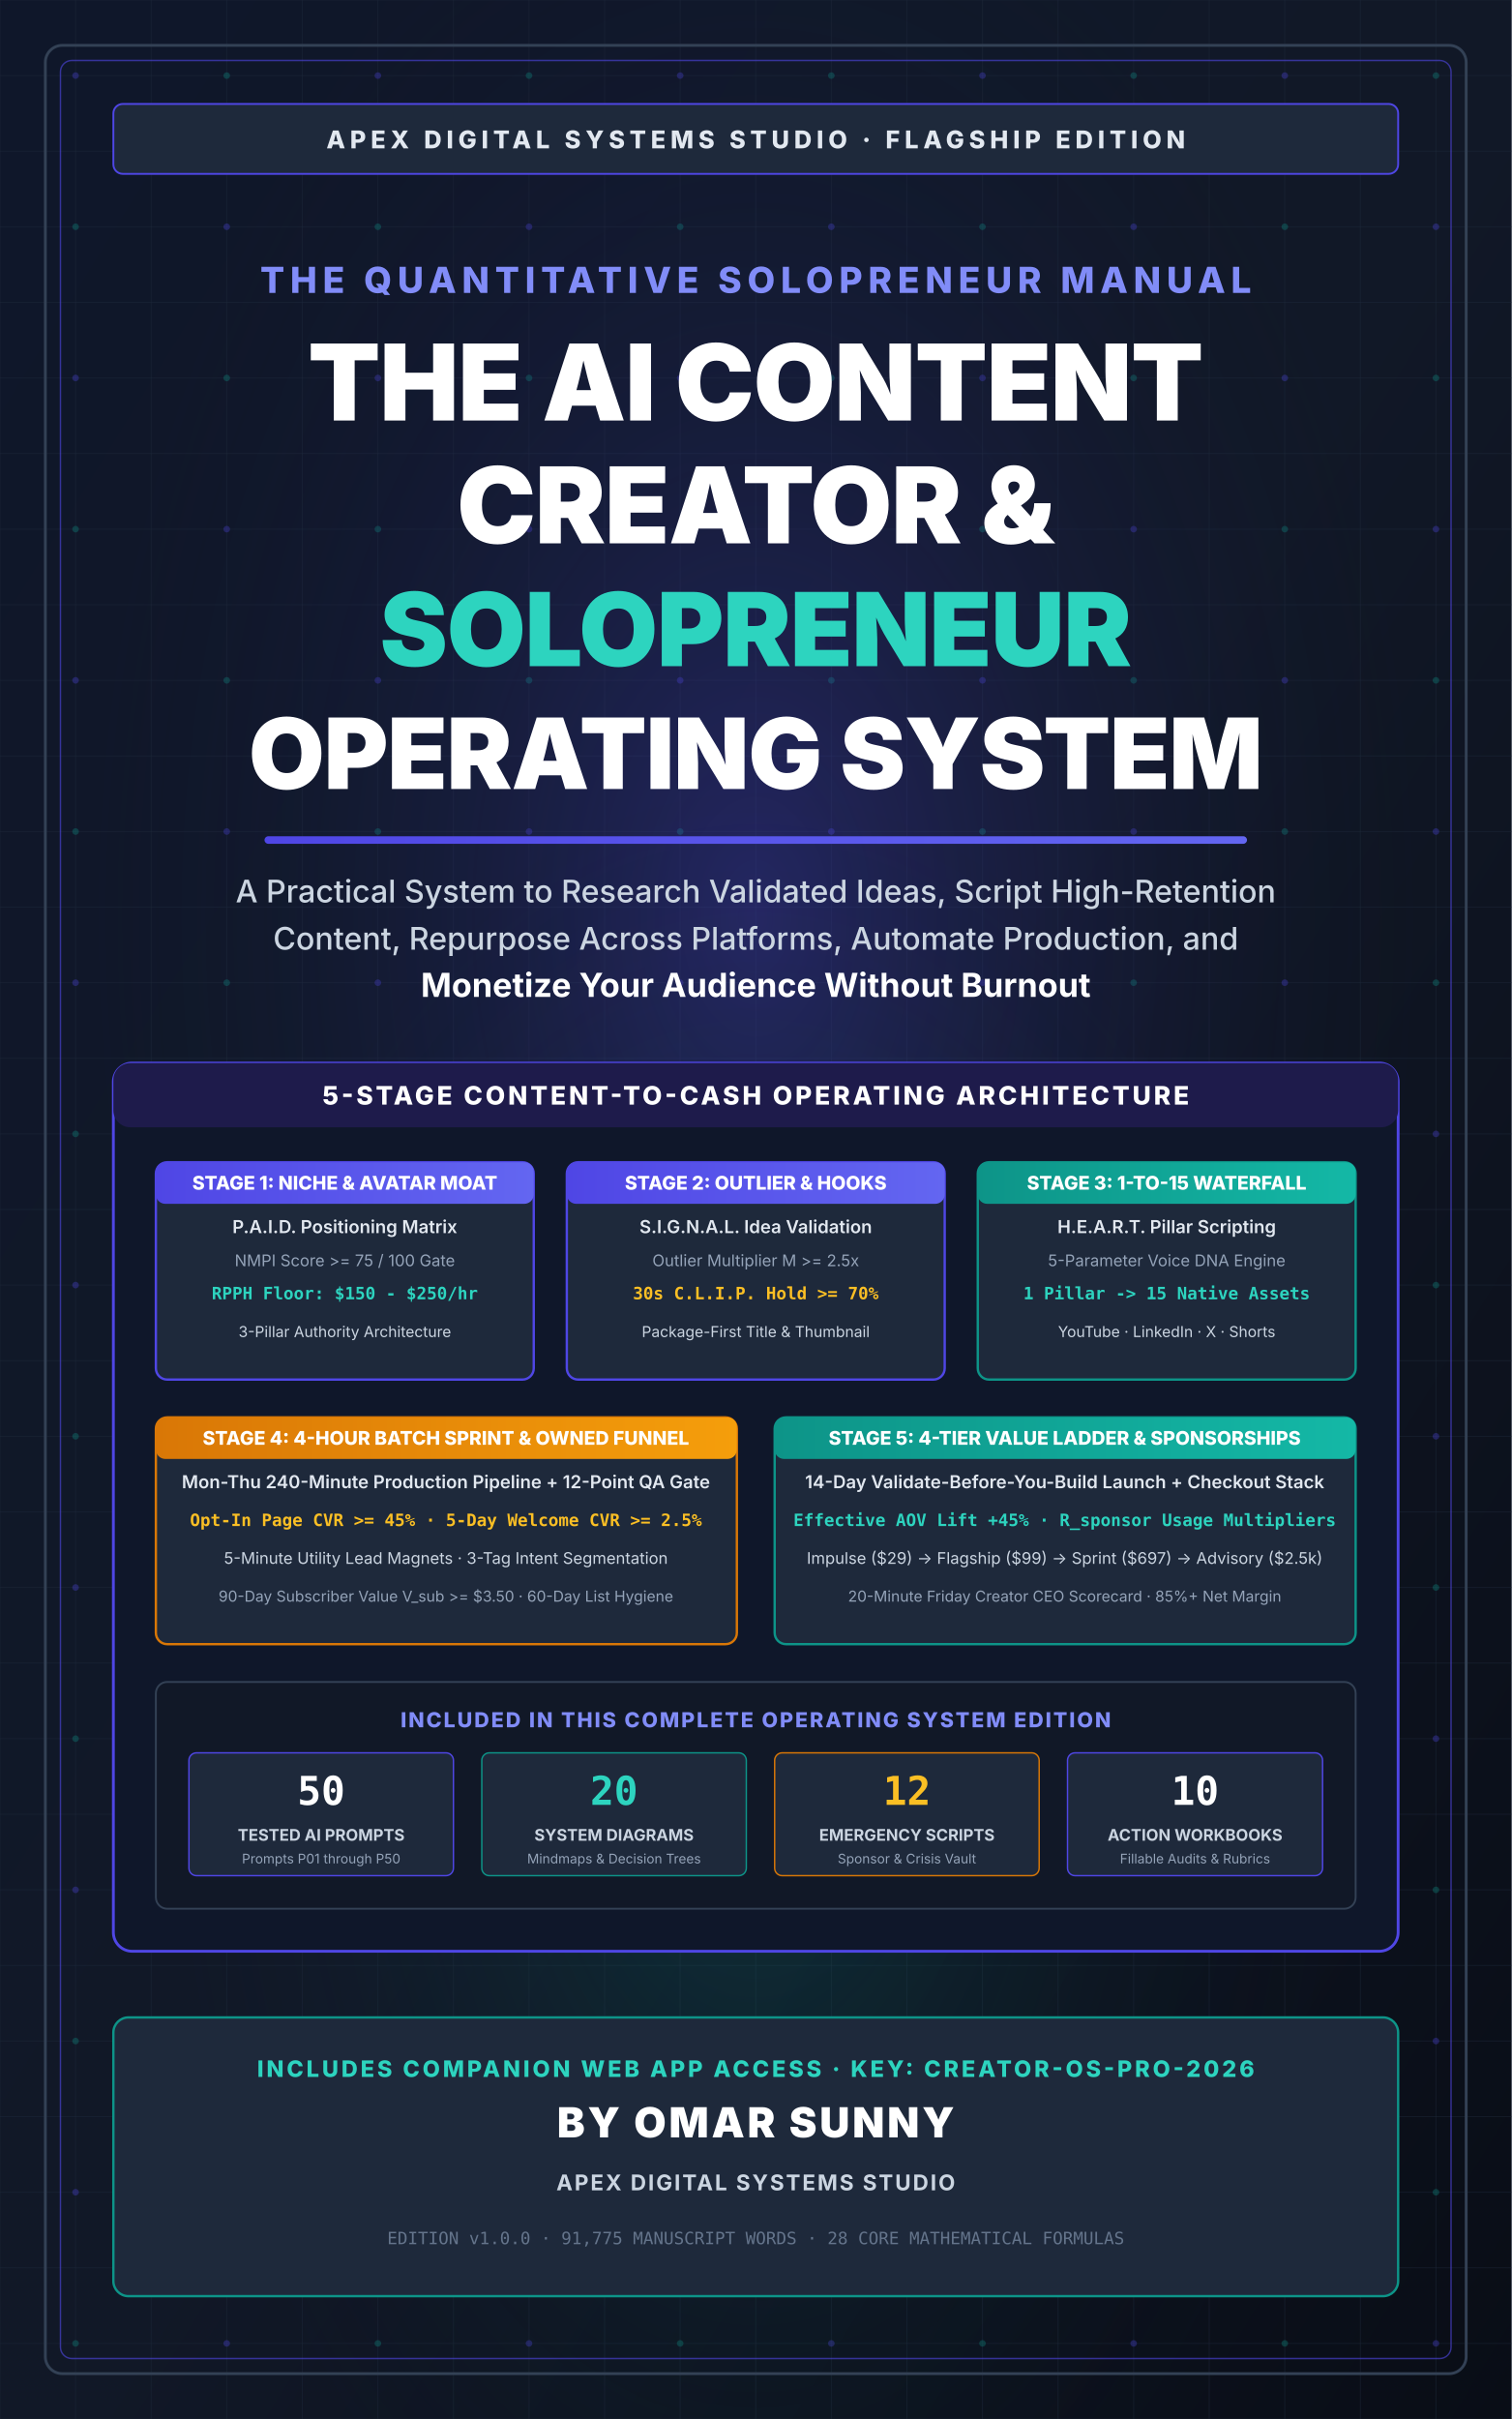
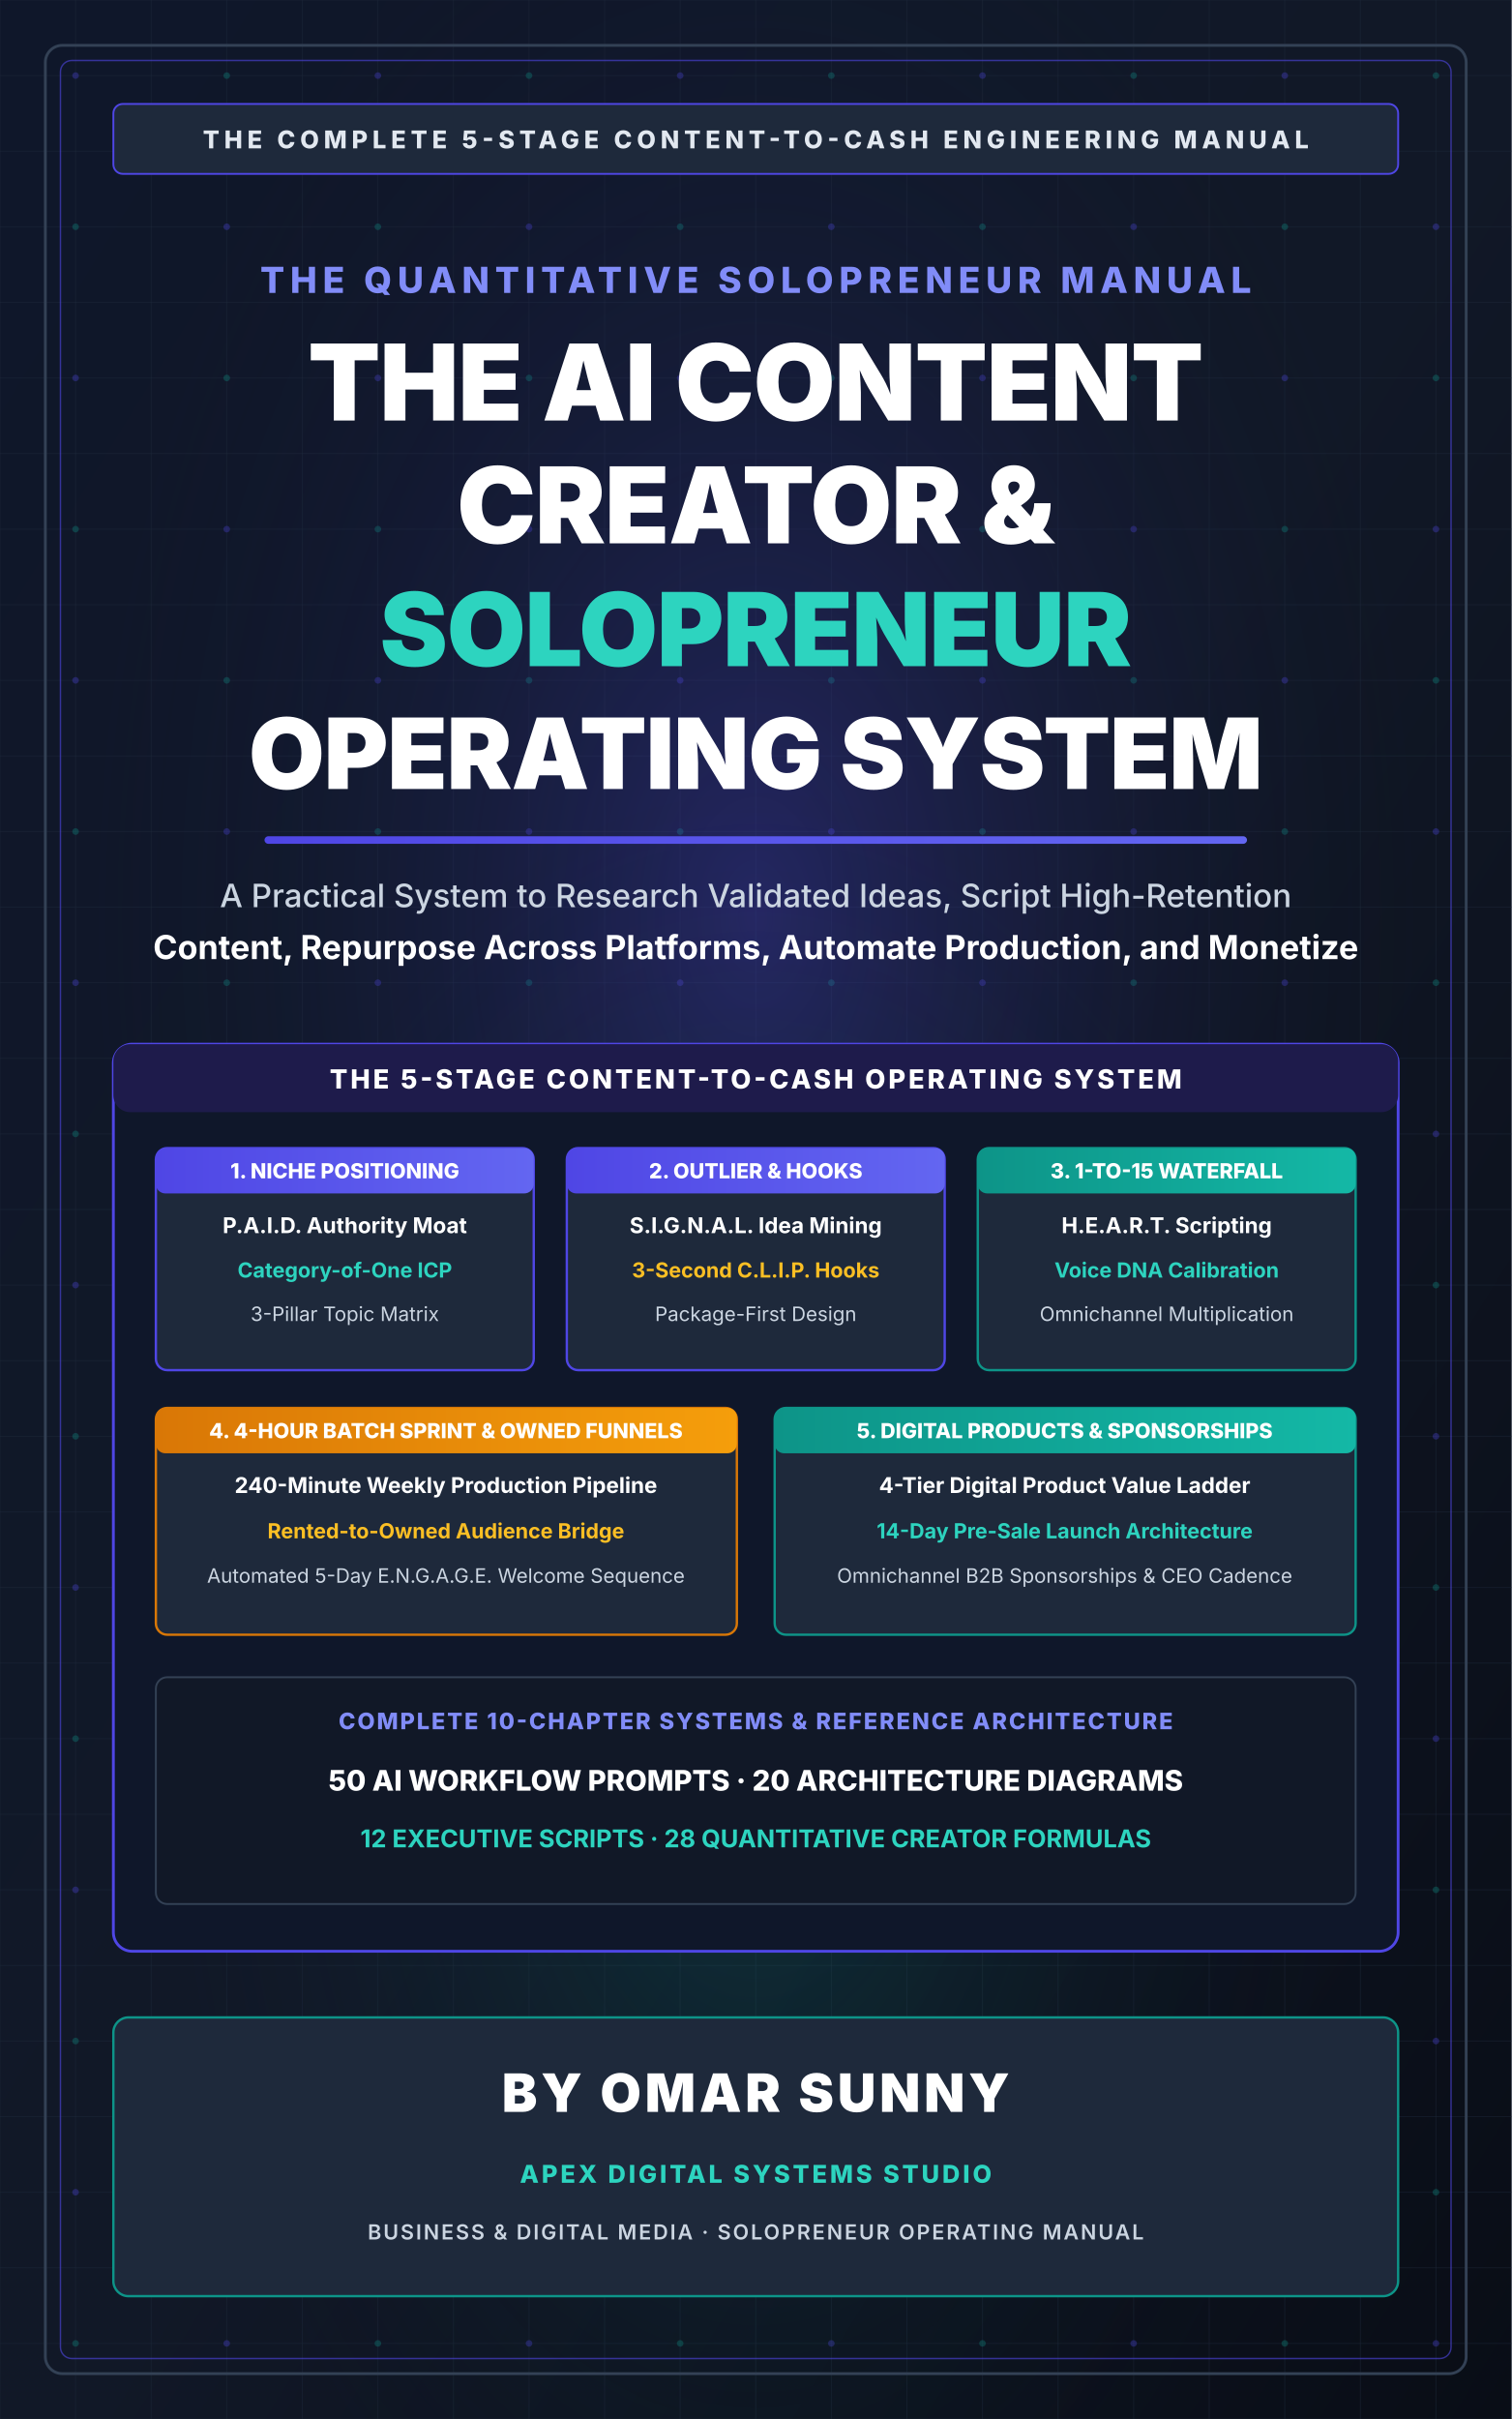
<svg xmlns="http://www.w3.org/2000/svg" viewBox="0 0 1600 2560" width="1600" height="2560" font-family="'Inter', 'Segoe UI', 'Noto Sans', sans-serif">
  <defs>
    <linearGradient id="bg-grad" x1="0%" y1="0%" x2="100%" y2="100%">
      <stop offset="0%" stop-color="#0F172A" />
      <stop offset="52%" stop-color="#111827" />
      <stop offset="100%" stop-color="#090D16" />
    </linearGradient>
    <linearGradient id="indigo-grad" x1="0%" y1="0%" x2="100%" y2="0%">
      <stop offset="0%" stop-color="#4F46E5" />
      <stop offset="100%" stop-color="#6366F1" />
    </linearGradient>
    <linearGradient id="teal-grad" x1="0%" y1="0%" x2="100%" y2="0%">
      <stop offset="0%" stop-color="#0D9488" />
      <stop offset="100%" stop-color="#14B8A6" />
    </linearGradient>
    <linearGradient id="amber-grad" x1="0%" y1="0%" x2="100%" y2="0%">
      <stop offset="0%" stop-color="#D97706" />
      <stop offset="100%" stop-color="#F59E0B" />
    </linearGradient>
    <radialGradient id="glow-indigo" cx="50%" cy="38%" r="45%">
      <stop offset="0%" stop-color="#4F46E5" stop-opacity="0.32" />
      <stop offset="100%" stop-color="#0F172A" stop-opacity="0" />
    </radialGradient>
    <radialGradient id="glow-teal" cx="50%" cy="72%" r="40%">
      <stop offset="0%" stop-color="#0D9488" stop-opacity="0.25" />
      <stop offset="100%" stop-color="#0F172A" stop-opacity="0" />
    </radialGradient>
  </defs>
  <rect x="0" y="0" width="1600" height="2560" fill="url(#bg-grad)" />
  <line x1="0" y1="0" x2="0" y2="2560" stroke="#1E293B" stroke-width="1" opacity="0.45" />
  <line x1="80" y1="0" x2="80" y2="2560" stroke="#1E293B" stroke-width="1" opacity="0.45" />
  <line x1="160" y1="0" x2="160" y2="2560" stroke="#1E293B" stroke-width="1" opacity="0.45" />
  <line x1="240" y1="0" x2="240" y2="2560" stroke="#1E293B" stroke-width="1" opacity="0.45" />
  <line x1="320" y1="0" x2="320" y2="2560" stroke="#1E293B" stroke-width="1" opacity="0.45" />
  <line x1="400" y1="0" x2="400" y2="2560" stroke="#1E293B" stroke-width="1" opacity="0.45" />
  <line x1="480" y1="0" x2="480" y2="2560" stroke="#1E293B" stroke-width="1" opacity="0.45" />
  <line x1="560" y1="0" x2="560" y2="2560" stroke="#1E293B" stroke-width="1" opacity="0.45" />
  <line x1="640" y1="0" x2="640" y2="2560" stroke="#1E293B" stroke-width="1" opacity="0.45" />
  <line x1="720" y1="0" x2="720" y2="2560" stroke="#1E293B" stroke-width="1" opacity="0.45" />
  <line x1="800" y1="0" x2="800" y2="2560" stroke="#1E293B" stroke-width="1" opacity="0.45" />
  <line x1="880" y1="0" x2="880" y2="2560" stroke="#1E293B" stroke-width="1" opacity="0.45" />
  <line x1="960" y1="0" x2="960" y2="2560" stroke="#1E293B" stroke-width="1" opacity="0.45" />
  <line x1="1040" y1="0" x2="1040" y2="2560" stroke="#1E293B" stroke-width="1" opacity="0.45" />
  <line x1="1120" y1="0" x2="1120" y2="2560" stroke="#1E293B" stroke-width="1" opacity="0.45" />
  <line x1="1200" y1="0" x2="1200" y2="2560" stroke="#1E293B" stroke-width="1" opacity="0.45" />
  <line x1="1280" y1="0" x2="1280" y2="2560" stroke="#1E293B" stroke-width="1" opacity="0.45" />
  <line x1="1360" y1="0" x2="1360" y2="2560" stroke="#1E293B" stroke-width="1" opacity="0.45" />
  <line x1="1440" y1="0" x2="1440" y2="2560" stroke="#1E293B" stroke-width="1" opacity="0.45" />
  <line x1="1520" y1="0" x2="1520" y2="2560" stroke="#1E293B" stroke-width="1" opacity="0.45" />
  <line x1="1600" y1="0" x2="1600" y2="2560" stroke="#1E293B" stroke-width="1" opacity="0.45" />
  <line x1="0" y1="0" x2="1600" y2="0" stroke="#1E293B" stroke-width="1" opacity="0.45" />
  <line x1="0" y1="80" x2="1600" y2="80" stroke="#1E293B" stroke-width="1" opacity="0.45" />
  <line x1="0" y1="160" x2="1600" y2="160" stroke="#1E293B" stroke-width="1" opacity="0.45" />
  <line x1="0" y1="240" x2="1600" y2="240" stroke="#1E293B" stroke-width="1" opacity="0.45" />
  <line x1="0" y1="320" x2="1600" y2="320" stroke="#1E293B" stroke-width="1" opacity="0.45" />
  <line x1="0" y1="400" x2="1600" y2="400" stroke="#1E293B" stroke-width="1" opacity="0.45" />
  <line x1="0" y1="480" x2="1600" y2="480" stroke="#1E293B" stroke-width="1" opacity="0.45" />
  <line x1="0" y1="560" x2="1600" y2="560" stroke="#1E293B" stroke-width="1" opacity="0.45" />
  <line x1="0" y1="640" x2="1600" y2="640" stroke="#1E293B" stroke-width="1" opacity="0.45" />
  <line x1="0" y1="720" x2="1600" y2="720" stroke="#1E293B" stroke-width="1" opacity="0.45" />
  <line x1="0" y1="800" x2="1600" y2="800" stroke="#1E293B" stroke-width="1" opacity="0.45" />
  <line x1="0" y1="880" x2="1600" y2="880" stroke="#1E293B" stroke-width="1" opacity="0.45" />
  <line x1="0" y1="960" x2="1600" y2="960" stroke="#1E293B" stroke-width="1" opacity="0.45" />
  <line x1="0" y1="1040" x2="1600" y2="1040" stroke="#1E293B" stroke-width="1" opacity="0.45" />
  <line x1="0" y1="1120" x2="1600" y2="1120" stroke="#1E293B" stroke-width="1" opacity="0.45" />
  <line x1="0" y1="1200" x2="1600" y2="1200" stroke="#1E293B" stroke-width="1" opacity="0.45" />
  <line x1="0" y1="1280" x2="1600" y2="1280" stroke="#1E293B" stroke-width="1" opacity="0.45" />
  <line x1="0" y1="1360" x2="1600" y2="1360" stroke="#1E293B" stroke-width="1" opacity="0.45" />
  <line x1="0" y1="1440" x2="1600" y2="1440" stroke="#1E293B" stroke-width="1" opacity="0.45" />
  <line x1="0" y1="1520" x2="1600" y2="1520" stroke="#1E293B" stroke-width="1" opacity="0.45" />
  <line x1="0" y1="1600" x2="1600" y2="1600" stroke="#1E293B" stroke-width="1" opacity="0.45" />
  <line x1="0" y1="1680" x2="1600" y2="1680" stroke="#1E293B" stroke-width="1" opacity="0.45" />
  <line x1="0" y1="1760" x2="1600" y2="1760" stroke="#1E293B" stroke-width="1" opacity="0.45" />
  <line x1="0" y1="1840" x2="1600" y2="1840" stroke="#1E293B" stroke-width="1" opacity="0.45" />
  <line x1="0" y1="1920" x2="1600" y2="1920" stroke="#1E293B" stroke-width="1" opacity="0.45" />
  <line x1="0" y1="2000" x2="1600" y2="2000" stroke="#1E293B" stroke-width="1" opacity="0.45" />
  <line x1="0" y1="2080" x2="1600" y2="2080" stroke="#1E293B" stroke-width="1" opacity="0.45" />
  <line x1="0" y1="2160" x2="1600" y2="2160" stroke="#1E293B" stroke-width="1" opacity="0.45" />
  <line x1="0" y1="2240" x2="1600" y2="2240" stroke="#1E293B" stroke-width="1" opacity="0.45" />
  <line x1="0" y1="2320" x2="1600" y2="2320" stroke="#1E293B" stroke-width="1" opacity="0.45" />
  <line x1="0" y1="2400" x2="1600" y2="2400" stroke="#1E293B" stroke-width="1" opacity="0.45" />
  <line x1="0" y1="2480" x2="1600" y2="2480" stroke="#1E293B" stroke-width="1" opacity="0.45" />
  <line x1="0" y1="2560" x2="1600" y2="2560" stroke="#1E293B" stroke-width="1" opacity="0.45" />
  <circle cx="80" cy="80" r="3.5" fill="#4F46E5" opacity="0.32" />
  <circle cx="80" cy="240" r="3.5" fill="#0D9488" opacity="0.32" />
  <circle cx="80" cy="400" r="3.5" fill="#4F46E5" opacity="0.32" />
  <circle cx="80" cy="560" r="3.5" fill="#0D9488" opacity="0.32" />
  <circle cx="80" cy="720" r="3.5" fill="#4F46E5" opacity="0.32" />
  <circle cx="80" cy="880" r="3.5" fill="#0D9488" opacity="0.32" />
  <circle cx="80" cy="1040" r="3.5" fill="#4F46E5" opacity="0.32" />
  <circle cx="80" cy="1200" r="3.5" fill="#0D9488" opacity="0.32" />
  <circle cx="80" cy="1360" r="3.5" fill="#4F46E5" opacity="0.32" />
  <circle cx="80" cy="1520" r="3.5" fill="#0D9488" opacity="0.32" />
  <circle cx="80" cy="1680" r="3.5" fill="#4F46E5" opacity="0.32" />
  <circle cx="80" cy="1840" r="3.5" fill="#0D9488" opacity="0.32" />
  <circle cx="80" cy="2000" r="3.5" fill="#4F46E5" opacity="0.32" />
  <circle cx="80" cy="2160" r="3.5" fill="#0D9488" opacity="0.32" />
  <circle cx="80" cy="2320" r="3.5" fill="#4F46E5" opacity="0.32" />
  <circle cx="80" cy="2480" r="3.5" fill="#0D9488" opacity="0.32" />
  <circle cx="240" cy="80" r="3.5" fill="#0D9488" opacity="0.32" />
  <circle cx="240" cy="240" r="3.5" fill="#4F46E5" opacity="0.32" />
  <circle cx="240" cy="400" r="3.5" fill="#0D9488" opacity="0.32" />
  <circle cx="240" cy="560" r="3.5" fill="#4F46E5" opacity="0.32" />
  <circle cx="240" cy="720" r="3.5" fill="#0D9488" opacity="0.32" />
  <circle cx="240" cy="880" r="3.5" fill="#4F46E5" opacity="0.32" />
  <circle cx="240" cy="1040" r="3.5" fill="#0D9488" opacity="0.32" />
  <circle cx="240" cy="1200" r="3.5" fill="#4F46E5" opacity="0.32" />
  <circle cx="240" cy="1360" r="3.5" fill="#0D9488" opacity="0.32" />
  <circle cx="240" cy="1520" r="3.5" fill="#4F46E5" opacity="0.32" />
  <circle cx="240" cy="1680" r="3.5" fill="#0D9488" opacity="0.32" />
  <circle cx="240" cy="1840" r="3.5" fill="#4F46E5" opacity="0.32" />
  <circle cx="240" cy="2000" r="3.5" fill="#0D9488" opacity="0.32" />
  <circle cx="240" cy="2160" r="3.5" fill="#4F46E5" opacity="0.32" />
  <circle cx="240" cy="2320" r="3.5" fill="#0D9488" opacity="0.32" />
  <circle cx="240" cy="2480" r="3.5" fill="#4F46E5" opacity="0.32" />
  <circle cx="400" cy="80" r="3.5" fill="#4F46E5" opacity="0.32" />
  <circle cx="400" cy="240" r="3.5" fill="#0D9488" opacity="0.32" />
  <circle cx="400" cy="400" r="3.5" fill="#4F46E5" opacity="0.32" />
  <circle cx="400" cy="560" r="3.5" fill="#0D9488" opacity="0.32" />
  <circle cx="400" cy="720" r="3.5" fill="#4F46E5" opacity="0.32" />
  <circle cx="400" cy="880" r="3.5" fill="#0D9488" opacity="0.32" />
  <circle cx="400" cy="1040" r="3.5" fill="#4F46E5" opacity="0.32" />
  <circle cx="400" cy="1200" r="3.5" fill="#0D9488" opacity="0.32" />
  <circle cx="400" cy="1360" r="3.5" fill="#4F46E5" opacity="0.32" />
  <circle cx="400" cy="1520" r="3.5" fill="#0D9488" opacity="0.32" />
  <circle cx="400" cy="1680" r="3.5" fill="#4F46E5" opacity="0.32" />
  <circle cx="400" cy="1840" r="3.5" fill="#0D9488" opacity="0.32" />
  <circle cx="400" cy="2000" r="3.5" fill="#4F46E5" opacity="0.32" />
  <circle cx="400" cy="2160" r="3.5" fill="#0D9488" opacity="0.32" />
  <circle cx="400" cy="2320" r="3.5" fill="#4F46E5" opacity="0.32" />
  <circle cx="400" cy="2480" r="3.5" fill="#0D9488" opacity="0.32" />
  <circle cx="560" cy="80" r="3.5" fill="#0D9488" opacity="0.32" />
  <circle cx="560" cy="240" r="3.5" fill="#4F46E5" opacity="0.32" />
  <circle cx="560" cy="400" r="3.5" fill="#0D9488" opacity="0.32" />
  <circle cx="560" cy="560" r="3.5" fill="#4F46E5" opacity="0.32" />
  <circle cx="560" cy="720" r="3.5" fill="#0D9488" opacity="0.32" />
  <circle cx="560" cy="880" r="3.5" fill="#4F46E5" opacity="0.32" />
  <circle cx="560" cy="1040" r="3.5" fill="#0D9488" opacity="0.32" />
  <circle cx="560" cy="1200" r="3.5" fill="#4F46E5" opacity="0.32" />
  <circle cx="560" cy="1360" r="3.5" fill="#0D9488" opacity="0.32" />
  <circle cx="560" cy="1520" r="3.5" fill="#4F46E5" opacity="0.32" />
  <circle cx="560" cy="1680" r="3.5" fill="#0D9488" opacity="0.32" />
  <circle cx="560" cy="1840" r="3.5" fill="#4F46E5" opacity="0.32" />
  <circle cx="560" cy="2000" r="3.5" fill="#0D9488" opacity="0.32" />
  <circle cx="560" cy="2160" r="3.5" fill="#4F46E5" opacity="0.32" />
  <circle cx="560" cy="2320" r="3.5" fill="#0D9488" opacity="0.32" />
  <circle cx="560" cy="2480" r="3.5" fill="#4F46E5" opacity="0.32" />
  <circle cx="720" cy="80" r="3.5" fill="#4F46E5" opacity="0.32" />
  <circle cx="720" cy="240" r="3.5" fill="#0D9488" opacity="0.32" />
  <circle cx="720" cy="400" r="3.5" fill="#4F46E5" opacity="0.32" />
  <circle cx="720" cy="560" r="3.5" fill="#0D9488" opacity="0.32" />
  <circle cx="720" cy="720" r="3.5" fill="#4F46E5" opacity="0.32" />
  <circle cx="720" cy="880" r="3.5" fill="#0D9488" opacity="0.32" />
  <circle cx="720" cy="1040" r="3.5" fill="#4F46E5" opacity="0.32" />
  <circle cx="720" cy="1200" r="3.5" fill="#0D9488" opacity="0.32" />
  <circle cx="720" cy="1360" r="3.5" fill="#4F46E5" opacity="0.32" />
  <circle cx="720" cy="1520" r="3.5" fill="#0D9488" opacity="0.32" />
  <circle cx="720" cy="1680" r="3.5" fill="#4F46E5" opacity="0.32" />
  <circle cx="720" cy="1840" r="3.5" fill="#0D9488" opacity="0.32" />
  <circle cx="720" cy="2000" r="3.5" fill="#4F46E5" opacity="0.32" />
  <circle cx="720" cy="2160" r="3.5" fill="#0D9488" opacity="0.32" />
  <circle cx="720" cy="2320" r="3.5" fill="#4F46E5" opacity="0.32" />
  <circle cx="720" cy="2480" r="3.5" fill="#0D9488" opacity="0.32" />
  <circle cx="880" cy="80" r="3.5" fill="#0D9488" opacity="0.32" />
  <circle cx="880" cy="240" r="3.5" fill="#4F46E5" opacity="0.32" />
  <circle cx="880" cy="400" r="3.5" fill="#0D9488" opacity="0.32" />
  <circle cx="880" cy="560" r="3.5" fill="#4F46E5" opacity="0.32" />
  <circle cx="880" cy="720" r="3.5" fill="#0D9488" opacity="0.32" />
  <circle cx="880" cy="880" r="3.5" fill="#4F46E5" opacity="0.32" />
  <circle cx="880" cy="1040" r="3.5" fill="#0D9488" opacity="0.32" />
  <circle cx="880" cy="1200" r="3.5" fill="#4F46E5" opacity="0.32" />
  <circle cx="880" cy="1360" r="3.5" fill="#0D9488" opacity="0.32" />
  <circle cx="880" cy="1520" r="3.5" fill="#4F46E5" opacity="0.32" />
  <circle cx="880" cy="1680" r="3.5" fill="#0D9488" opacity="0.32" />
  <circle cx="880" cy="1840" r="3.5" fill="#4F46E5" opacity="0.32" />
  <circle cx="880" cy="2000" r="3.5" fill="#0D9488" opacity="0.32" />
  <circle cx="880" cy="2160" r="3.5" fill="#4F46E5" opacity="0.32" />
  <circle cx="880" cy="2320" r="3.5" fill="#0D9488" opacity="0.32" />
  <circle cx="880" cy="2480" r="3.5" fill="#4F46E5" opacity="0.32" />
  <circle cx="1040" cy="80" r="3.5" fill="#4F46E5" opacity="0.32" />
  <circle cx="1040" cy="240" r="3.5" fill="#0D9488" opacity="0.32" />
  <circle cx="1040" cy="400" r="3.5" fill="#4F46E5" opacity="0.32" />
  <circle cx="1040" cy="560" r="3.5" fill="#0D9488" opacity="0.32" />
  <circle cx="1040" cy="720" r="3.5" fill="#4F46E5" opacity="0.32" />
  <circle cx="1040" cy="880" r="3.5" fill="#0D9488" opacity="0.32" />
  <circle cx="1040" cy="1040" r="3.5" fill="#4F46E5" opacity="0.32" />
  <circle cx="1040" cy="1200" r="3.5" fill="#0D9488" opacity="0.32" />
  <circle cx="1040" cy="1360" r="3.5" fill="#4F46E5" opacity="0.32" />
  <circle cx="1040" cy="1520" r="3.5" fill="#0D9488" opacity="0.32" />
  <circle cx="1040" cy="1680" r="3.5" fill="#4F46E5" opacity="0.32" />
  <circle cx="1040" cy="1840" r="3.5" fill="#0D9488" opacity="0.32" />
  <circle cx="1040" cy="2000" r="3.5" fill="#4F46E5" opacity="0.32" />
  <circle cx="1040" cy="2160" r="3.5" fill="#0D9488" opacity="0.32" />
  <circle cx="1040" cy="2320" r="3.5" fill="#4F46E5" opacity="0.32" />
  <circle cx="1040" cy="2480" r="3.5" fill="#0D9488" opacity="0.32" />
  <circle cx="1200" cy="80" r="3.5" fill="#0D9488" opacity="0.32" />
  <circle cx="1200" cy="240" r="3.5" fill="#4F46E5" opacity="0.32" />
  <circle cx="1200" cy="400" r="3.5" fill="#0D9488" opacity="0.32" />
  <circle cx="1200" cy="560" r="3.5" fill="#4F46E5" opacity="0.32" />
  <circle cx="1200" cy="720" r="3.5" fill="#0D9488" opacity="0.32" />
  <circle cx="1200" cy="880" r="3.5" fill="#4F46E5" opacity="0.32" />
  <circle cx="1200" cy="1040" r="3.5" fill="#0D9488" opacity="0.32" />
  <circle cx="1200" cy="1200" r="3.5" fill="#4F46E5" opacity="0.32" />
  <circle cx="1200" cy="1360" r="3.5" fill="#0D9488" opacity="0.32" />
  <circle cx="1200" cy="1520" r="3.5" fill="#4F46E5" opacity="0.32" />
  <circle cx="1200" cy="1680" r="3.5" fill="#0D9488" opacity="0.32" />
  <circle cx="1200" cy="1840" r="3.5" fill="#4F46E5" opacity="0.32" />
  <circle cx="1200" cy="2000" r="3.5" fill="#0D9488" opacity="0.32" />
  <circle cx="1200" cy="2160" r="3.5" fill="#4F46E5" opacity="0.32" />
  <circle cx="1200" cy="2320" r="3.5" fill="#0D9488" opacity="0.32" />
  <circle cx="1200" cy="2480" r="3.5" fill="#4F46E5" opacity="0.32" />
  <circle cx="1360" cy="80" r="3.5" fill="#4F46E5" opacity="0.32" />
  <circle cx="1360" cy="240" r="3.5" fill="#0D9488" opacity="0.32" />
  <circle cx="1360" cy="400" r="3.5" fill="#4F46E5" opacity="0.32" />
  <circle cx="1360" cy="560" r="3.5" fill="#0D9488" opacity="0.32" />
  <circle cx="1360" cy="720" r="3.5" fill="#4F46E5" opacity="0.32" />
  <circle cx="1360" cy="880" r="3.5" fill="#0D9488" opacity="0.32" />
  <circle cx="1360" cy="1040" r="3.5" fill="#4F46E5" opacity="0.32" />
  <circle cx="1360" cy="1200" r="3.5" fill="#0D9488" opacity="0.32" />
  <circle cx="1360" cy="1360" r="3.5" fill="#4F46E5" opacity="0.32" />
  <circle cx="1360" cy="1520" r="3.5" fill="#0D9488" opacity="0.32" />
  <circle cx="1360" cy="1680" r="3.5" fill="#4F46E5" opacity="0.32" />
  <circle cx="1360" cy="1840" r="3.5" fill="#0D9488" opacity="0.32" />
  <circle cx="1360" cy="2000" r="3.5" fill="#4F46E5" opacity="0.32" />
  <circle cx="1360" cy="2160" r="3.5" fill="#0D9488" opacity="0.32" />
  <circle cx="1360" cy="2320" r="3.5" fill="#4F46E5" opacity="0.32" />
  <circle cx="1360" cy="2480" r="3.5" fill="#0D9488" opacity="0.32" />
  <circle cx="1520" cy="80" r="3.5" fill="#0D9488" opacity="0.32" />
  <circle cx="1520" cy="240" r="3.5" fill="#4F46E5" opacity="0.32" />
  <circle cx="1520" cy="400" r="3.5" fill="#0D9488" opacity="0.32" />
  <circle cx="1520" cy="560" r="3.5" fill="#4F46E5" opacity="0.32" />
  <circle cx="1520" cy="720" r="3.5" fill="#0D9488" opacity="0.32" />
  <circle cx="1520" cy="880" r="3.5" fill="#4F46E5" opacity="0.32" />
  <circle cx="1520" cy="1040" r="3.5" fill="#0D9488" opacity="0.32" />
  <circle cx="1520" cy="1200" r="3.5" fill="#4F46E5" opacity="0.32" />
  <circle cx="1520" cy="1360" r="3.5" fill="#0D9488" opacity="0.32" />
  <circle cx="1520" cy="1520" r="3.5" fill="#4F46E5" opacity="0.32" />
  <circle cx="1520" cy="1680" r="3.5" fill="#0D9488" opacity="0.32" />
  <circle cx="1520" cy="1840" r="3.5" fill="#4F46E5" opacity="0.32" />
  <circle cx="1520" cy="2000" r="3.5" fill="#0D9488" opacity="0.32" />
  <circle cx="1520" cy="2160" r="3.5" fill="#4F46E5" opacity="0.32" />
  <circle cx="1520" cy="2320" r="3.5" fill="#0D9488" opacity="0.32" />
  <circle cx="1520" cy="2480" r="3.5" fill="#4F46E5" opacity="0.32" />
  <rect x="0" y="0" width="1600" height="2560" fill="url(#glow-indigo)" />
  <rect x="0" y="0" width="1600" height="2560" fill="url(#glow-teal)" />
  <rect x="48" y="48" width="1504" height="2464" rx="18" fill="none" stroke="#334155" stroke-width="3" />
  <rect x="64" y="64" width="1472" height="2432" rx="12" fill="none" stroke="#4F46E5" stroke-width="1.5" opacity="0.6" />
  <rect x="120" y="110" width="1360" height="74" rx="10" fill="#1E293B" stroke="#4F46E5" stroke-width="2" />
-   <text x="800" y="157" fill="#E2E8F0" font-size="26" font-weight="800" letter-spacing="5" text-anchor="middle">APEX DIGITAL SYSTEMS STUDIO · FLAGSHIP EDITION</text>
+   <text x="800" y="157" fill="#E2E8F0" font-size="26" font-weight="800" letter-spacing="5" text-anchor="middle">THE COMPLETE 5-STAGE CONTENT-TO-CASH ENGINEERING MANUAL</text>
  <text x="800" y="310" fill="#818CF8" font-size="38" font-weight="800" letter-spacing="6" text-anchor="middle">THE QUANTITATIVE SOLOPRENEUR MANUAL</text>
  <text x="800" y="445" fill="#FFFFFF" font-size="112" font-weight="900" letter-spacing="-1" text-anchor="middle">THE AI CONTENT</text>
  <text x="800" y="575" fill="#FFFFFF" font-size="112" font-weight="900" letter-spacing="-1" text-anchor="middle">CREATOR &amp;</text>
  <text x="800" y="705" fill="#2DD4BF" font-size="108" font-weight="900" letter-spacing="-1" text-anchor="middle">SOLOPRENEUR</text>
  <text x="800" y="835" fill="#FFFFFF" font-size="104" font-weight="900" letter-spacing="-1" text-anchor="middle">OPERATING SYSTEM</text>
  <rect x="280" y="885" width="1040" height="8" rx="4" fill="url(#indigo-grad)" />
-   <text x="800" y="955" fill="#CBD5E1" font-size="33" font-weight="500" text-anchor="middle">A Practical System to Research Validated Ideas, Script High-Retention</text>
-   <text x="800" y="1005" fill="#CBD5E1" font-size="33" font-weight="500" text-anchor="middle">Content, Repurpose Across Platforms, Automate Production, and</text>
-   <text x="800" y="1055" fill="#FFFFFF" font-size="35" font-weight="700" text-anchor="middle">Monetize Your Audience Without Burnout</text>
-   <rect x="120" y="1125" width="1360" height="940" rx="20" fill="#0F172A" stroke="#4F46E5" stroke-width="3" />
-   <rect x="120" y="1125" width="1360" height="68" rx="18" fill="#1E1B4B" />
-   <text x="800" y="1169" fill="#FFFFFF" font-size="27" font-weight="800" letter-spacing="3" text-anchor="middle">5-STAGE CONTENT-TO-CASH OPERATING ARCHITECTURE</text>
-   <rect x="165" y="1230" width="400" height="230" rx="12" fill="#1E293B" stroke="#4F46E5" stroke-width="2.5" />
-   <rect x="165" y="1230" width="400" height="44" rx="10" fill="url(#indigo-grad)" />
-   <text x="365" y="1259" fill="#FFFFFF" font-size="20" font-weight="800" text-anchor="middle">STAGE 1: NICHE &amp; AVATAR MOAT</text>
-   <text x="365" y="1305" fill="#E2E8F0" font-size="19" font-weight="600" text-anchor="middle">P.A.I.D. Positioning Matrix</text>
-   <text x="365" y="1340" fill="#94A3B8" font-size="17" text-anchor="middle">NMPI Score &gt;= 75 / 100 Gate</text>
-   <text x="365" y="1375" fill="#2DD4BF" font-size="18" font-family="'JetBrains Mono', monospace" font-weight="700" text-anchor="middle">RPPH Floor: $150 - $250/hr</text>
-   <text x="365" y="1415" fill="#CBD5E1" font-size="16" text-anchor="middle">3-Pillar Authority Architecture</text>
-   <rect x="600" y="1230" width="400" height="230" rx="12" fill="#1E293B" stroke="#4F46E5" stroke-width="2.5" />
-   <rect x="600" y="1230" width="400" height="44" rx="10" fill="url(#indigo-grad)" />
-   <text x="800" y="1259" fill="#FFFFFF" font-size="20" font-weight="800" text-anchor="middle">STAGE 2: OUTLIER &amp; HOOKS</text>
-   <text x="800" y="1305" fill="#E2E8F0" font-size="19" font-weight="600" text-anchor="middle">S.I.G.N.A.L. Idea Validation</text>
-   <text x="800" y="1340" fill="#94A3B8" font-size="17" text-anchor="middle">Outlier Multiplier M &gt;= 2.5x</text>
-   <text x="800" y="1375" fill="#FBBF24" font-size="18" font-family="'JetBrains Mono', monospace" font-weight="700" text-anchor="middle">30s C.L.I.P. Hold &gt;= 70%</text>
-   <text x="800" y="1415" fill="#CBD5E1" font-size="16" text-anchor="middle">Package-First Title &amp; Thumbnail</text>
-   <rect x="1035" y="1230" width="400" height="230" rx="12" fill="#1E293B" stroke="#0D9488" stroke-width="2.5" />
-   <rect x="1035" y="1230" width="400" height="44" rx="10" fill="url(#teal-grad)" />
-   <text x="1235" y="1259" fill="#FFFFFF" font-size="20" font-weight="800" text-anchor="middle">STAGE 3: 1-TO-15 WATERFALL</text>
-   <text x="1235" y="1305" fill="#E2E8F0" font-size="19" font-weight="600" text-anchor="middle">H.E.A.R.T. Pillar Scripting</text>
-   <text x="1235" y="1340" fill="#94A3B8" font-size="17" text-anchor="middle">5-Parameter Voice DNA Engine</text>
-   <text x="1235" y="1375" fill="#2DD4BF" font-size="18" font-family="'JetBrains Mono', monospace" font-weight="700" text-anchor="middle">1 Pillar -&gt; 15 Native Assets</text>
-   <text x="1235" y="1415" fill="#CBD5E1" font-size="16" text-anchor="middle">YouTube · LinkedIn · X · Shorts</text>
-   <rect x="165" y="1500" width="615" height="240" rx="12" fill="#1E293B" stroke="#D97706" stroke-width="2.5" />
-   <rect x="165" y="1500" width="615" height="44" rx="10" fill="url(#amber-grad)" />
-   <text x="472" y="1529" fill="#FFFFFF" font-size="20" font-weight="800" text-anchor="middle">STAGE 4: 4-HOUR BATCH SPRINT &amp; OWNED FUNNEL</text>
-   <text x="472" y="1575" fill="#E2E8F0" font-size="19" font-weight="600" text-anchor="middle">Mon-Thu 240-Minute Production Pipeline + 12-Point QA Gate</text>
-   <text x="472" y="1615" fill="#FBBF24" font-size="18" font-family="'JetBrains Mono', monospace" font-weight="700" text-anchor="middle">Opt-In Page CVR &gt;= 45% · 5-Day Welcome CVR &gt;= 2.5%</text>
-   <text x="472" y="1655" fill="#CBD5E1" font-size="17" text-anchor="middle">5-Minute Utility Lead Magnets · 3-Tag Intent Segmentation</text>
-   <text x="472" y="1695" fill="#94A3B8" font-size="16" text-anchor="middle">90-Day Subscriber Value V_sub &gt;= $3.50 · 60-Day List Hygiene</text>
-   <rect x="820" y="1500" width="615" height="240" rx="12" fill="#1E293B" stroke="#0D9488" stroke-width="2.5" />
-   <rect x="820" y="1500" width="615" height="44" rx="10" fill="url(#teal-grad)" />
-   <text x="1127" y="1529" fill="#FFFFFF" font-size="20" font-weight="800" text-anchor="middle">STAGE 5: 4-TIER VALUE LADDER &amp; SPONSORSHIPS</text>
-   <text x="1127" y="1575" fill="#E2E8F0" font-size="19" font-weight="600" text-anchor="middle">14-Day Validate-Before-You-Build Launch + Checkout Stack</text>
-   <text x="1127" y="1615" fill="#2DD4BF" font-size="18" font-family="'JetBrains Mono', monospace" font-weight="700" text-anchor="middle">Effective AOV Lift +45% · R_sponsor Usage Multipliers</text>
-   <text x="1127" y="1655" fill="#CBD5E1" font-size="17" text-anchor="middle">Impulse ($29) -&gt; Flagship ($99) -&gt; Sprint ($697) -&gt; Advisory ($2.5k)</text>
-   <text x="1127" y="1695" fill="#94A3B8" font-size="16" text-anchor="middle">20-Minute Friday Creator CEO Scorecard · 85%+ Net Margin</text>
-   <rect x="165" y="1780" width="1270" height="240" rx="12" fill="#111827" stroke="#334155" stroke-width="2" />
-   <text x="800" y="1828" fill="#818CF8" font-size="22" font-weight="800" letter-spacing="2" text-anchor="middle">INCLUDED IN THIS COMPLETE OPERATING SYSTEM EDITION</text>
-   <rect x="200" y="1855" width="280" height="130" rx="8" fill="#1E293B" stroke="#4F46E5" stroke-width="1.5" />
-   <text x="340" y="1910" fill="#FFFFFF" font-size="42" font-weight="900" font-family="'JetBrains Mono', monospace" text-anchor="middle">50</text>
-   <text x="340" y="1948" fill="#CBD5E1" font-size="17" font-weight="700" text-anchor="middle">TESTED AI PROMPTS</text>
-   <text x="340" y="1972" fill="#94A3B8" font-size="14" text-anchor="middle">Prompts P01 through P50</text>
-   <rect x="510" y="1855" width="280" height="130" rx="8" fill="#1E293B" stroke="#0D9488" stroke-width="1.5" />
-   <text x="650" y="1910" fill="#2DD4BF" font-size="42" font-weight="900" font-family="'JetBrains Mono', monospace" text-anchor="middle">20</text>
-   <text x="650" y="1948" fill="#CBD5E1" font-size="17" font-weight="700" text-anchor="middle">SYSTEM DIAGRAMS</text>
-   <text x="650" y="1972" fill="#94A3B8" font-size="14" text-anchor="middle">Mindmaps &amp; Decision Trees</text>
-   <rect x="820" y="1855" width="280" height="130" rx="8" fill="#1E293B" stroke="#D97706" stroke-width="1.5" />
-   <text x="960" y="1910" fill="#FBBF24" font-size="42" font-weight="900" font-family="'JetBrains Mono', monospace" text-anchor="middle">12</text>
-   <text x="960" y="1948" fill="#CBD5E1" font-size="17" font-weight="700" text-anchor="middle">EMERGENCY SCRIPTS</text>
-   <text x="960" y="1972" fill="#94A3B8" font-size="14" text-anchor="middle">Sponsor &amp; Crisis Vault</text>
-   <rect x="1130" y="1855" width="270" height="130" rx="8" fill="#1E293B" stroke="#4F46E5" stroke-width="1.5" />
-   <text x="1265" y="1910" fill="#FFFFFF" font-size="42" font-weight="900" font-family="'JetBrains Mono', monospace" text-anchor="middle">10</text>
-   <text x="1265" y="1948" fill="#CBD5E1" font-size="17" font-weight="700" text-anchor="middle">ACTION WORKBOOKS</text>
-   <text x="1265" y="1972" fill="#94A3B8" font-size="14" text-anchor="middle">Fillable Audits &amp; Rubrics</text>
+   <text x="800" y="960" fill="#CBD5E1" font-size="34" font-weight="500" text-anchor="middle">A Practical System to Research Validated Ideas, Script High-Retention</text>
+   <text x="800" y="1015" fill="#FFFFFF" font-size="35" font-weight="700" text-anchor="middle">Content, Repurpose Across Platforms, Automate Production, and Monetize</text>
+   <rect x="120" y="1105" width="1360" height="960" rx="20" fill="#0F172A" stroke="#4F46E5" stroke-width="3" />
+   <rect x="120" y="1105" width="1360" height="72" rx="18" fill="#1E1B4B" />
+   <text x="800" y="1152" fill="#FFFFFF" font-size="28" font-weight="800" letter-spacing="3" text-anchor="middle">THE 5-STAGE CONTENT-TO-CASH OPERATING SYSTEM</text>
+   <rect x="165" y="1215" width="400" height="235" rx="12" fill="#1E293B" stroke="#4F46E5" stroke-width="2.5" />
+   <rect x="165" y="1215" width="400" height="48" rx="10" fill="url(#indigo-grad)" />
+   <text x="365" y="1247" fill="#FFFFFF" font-size="22" font-weight="800" text-anchor="middle">1. NICHE POSITIONING</text>
+   <text x="365" y="1305" fill="#FFFFFF" font-size="23" font-weight="700" text-anchor="middle">P.A.I.D. Authority Moat</text>
+   <text x="365" y="1352" fill="#2DD4BF" font-size="22" font-weight="700" text-anchor="middle">Category-of-One ICP</text>
+   <text x="365" y="1398" fill="#CBD5E1" font-size="21" text-anchor="middle">3-Pillar Topic Matrix</text>
+   <rect x="600" y="1215" width="400" height="235" rx="12" fill="#1E293B" stroke="#4F46E5" stroke-width="2.5" />
+   <rect x="600" y="1215" width="400" height="48" rx="10" fill="url(#indigo-grad)" />
+   <text x="800" y="1247" fill="#FFFFFF" font-size="22" font-weight="800" text-anchor="middle">2. OUTLIER &amp; HOOKS</text>
+   <text x="800" y="1305" fill="#FFFFFF" font-size="23" font-weight="700" text-anchor="middle">S.I.G.N.A.L. Idea Mining</text>
+   <text x="800" y="1352" fill="#FBBF24" font-size="22" font-weight="700" text-anchor="middle">3-Second C.L.I.P. Hooks</text>
+   <text x="800" y="1398" fill="#CBD5E1" font-size="21" text-anchor="middle">Package-First Design</text>
+   <rect x="1035" y="1215" width="400" height="235" rx="12" fill="#1E293B" stroke="#0D9488" stroke-width="2.5" />
+   <rect x="1035" y="1215" width="400" height="48" rx="10" fill="url(#teal-grad)" />
+   <text x="1235" y="1247" fill="#FFFFFF" font-size="22" font-weight="800" text-anchor="middle">3. 1-TO-15 WATERFALL</text>
+   <text x="1235" y="1305" fill="#FFFFFF" font-size="23" font-weight="700" text-anchor="middle">H.E.A.R.T. Scripting</text>
+   <text x="1235" y="1352" fill="#2DD4BF" font-size="22" font-weight="700" text-anchor="middle">Voice DNA Calibration</text>
+   <text x="1235" y="1398" fill="#CBD5E1" font-size="21" text-anchor="middle">Omnichannel Multiplication</text>
+   <rect x="165" y="1490" width="615" height="240" rx="12" fill="#1E293B" stroke="#D97706" stroke-width="2.5" />
+   <rect x="165" y="1490" width="615" height="48" rx="10" fill="url(#amber-grad)" />
+   <text x="472" y="1522" fill="#FFFFFF" font-size="22" font-weight="800" text-anchor="middle">4. 4-HOUR BATCH SPRINT &amp; OWNED FUNNELS</text>
+   <text x="472" y="1580" fill="#FFFFFF" font-size="23" font-weight="700" text-anchor="middle">240-Minute Weekly Production Pipeline</text>
+   <text x="472" y="1628" fill="#FBBF24" font-size="22" font-weight="700" text-anchor="middle">Rented-to-Owned Audience Bridge</text>
+   <text x="472" y="1675" fill="#CBD5E1" font-size="21" text-anchor="middle">Automated 5-Day E.N.G.A.G.E. Welcome Sequence</text>
+   <rect x="820" y="1490" width="615" height="240" rx="12" fill="#1E293B" stroke="#0D9488" stroke-width="2.5" />
+   <rect x="820" y="1490" width="615" height="48" rx="10" fill="url(#teal-grad)" />
+   <text x="1127" y="1522" fill="#FFFFFF" font-size="22" font-weight="800" text-anchor="middle">5. DIGITAL PRODUCTS &amp; SPONSORSHIPS</text>
+   <text x="1127" y="1580" fill="#FFFFFF" font-size="23" font-weight="700" text-anchor="middle">4-Tier Digital Product Value Ladder</text>
+   <text x="1127" y="1628" fill="#2DD4BF" font-size="22" font-weight="700" text-anchor="middle">14-Day Pre-Sale Launch Architecture</text>
+   <text x="1127" y="1675" fill="#CBD5E1" font-size="21" text-anchor="middle">Omnichannel B2B Sponsorships &amp; CEO Cadence</text>
+   <rect x="165" y="1775" width="1270" height="240" rx="12" fill="#111827" stroke="#334155" stroke-width="2" />
+   <text x="800" y="1830" fill="#818CF8" font-size="24" font-weight="800" letter-spacing="2" text-anchor="middle">COMPLETE 10-CHAPTER SYSTEMS &amp; REFERENCE ARCHITECTURE</text>
+   <text x="800" y="1895" fill="#FFFFFF" font-size="30" font-weight="800" text-anchor="middle">50 AI WORKFLOW PROMPTS · 20 ARCHITECTURE DIAGRAMS</text>
+   <text x="800" y="1955" fill="#2DD4BF" font-size="26" font-weight="700" text-anchor="middle">12 EXECUTIVE SCRIPTS · 28 QUANTITATIVE CREATOR FORMULAS</text>
  <rect x="120" y="2135" width="1360" height="295" rx="16" fill="#1E293B" stroke="#0D9488" stroke-width="2.5" />
-   <text x="800" y="2198" fill="#2DD4BF" font-size="24" font-weight="800" letter-spacing="3" text-anchor="middle">INCLUDES COMPANION WEB APP ACCESS · KEY: CREATOR-OS-PRO-2026</text>
-   <text x="800" y="2262" fill="#FFFFFF" font-size="44" font-weight="900" letter-spacing="3" text-anchor="middle">BY OMAR SUNNY</text>
-   <text x="800" y="2318" fill="#CBD5E1" font-size="23" font-weight="700" letter-spacing="2" text-anchor="middle">APEX DIGITAL SYSTEMS STUDIO</text>
-   <text x="800" y="2375" fill="#64748B" font-size="18" font-family="'JetBrains Mono', monospace" text-anchor="middle">EDITION v1.0.0 · 91,775 MANUSCRIPT WORDS · 28 CORE MATHEMATICAL FORMULAS</text>
+   <text x="800" y="2235" fill="#FFFFFF" font-size="56" font-weight="900" letter-spacing="4" text-anchor="middle">BY OMAR SUNNY</text>
+   <text x="800" y="2310" fill="#2DD4BF" font-size="26" font-weight="800" letter-spacing="3" text-anchor="middle">APEX DIGITAL SYSTEMS STUDIO</text>
+   <text x="800" y="2370" fill="#CBD5E1" font-size="22" font-weight="600" letter-spacing="2" text-anchor="middle">BUSINESS &amp; DIGITAL MEDIA · SOLOPRENEUR OPERATING MANUAL</text>
</svg>
